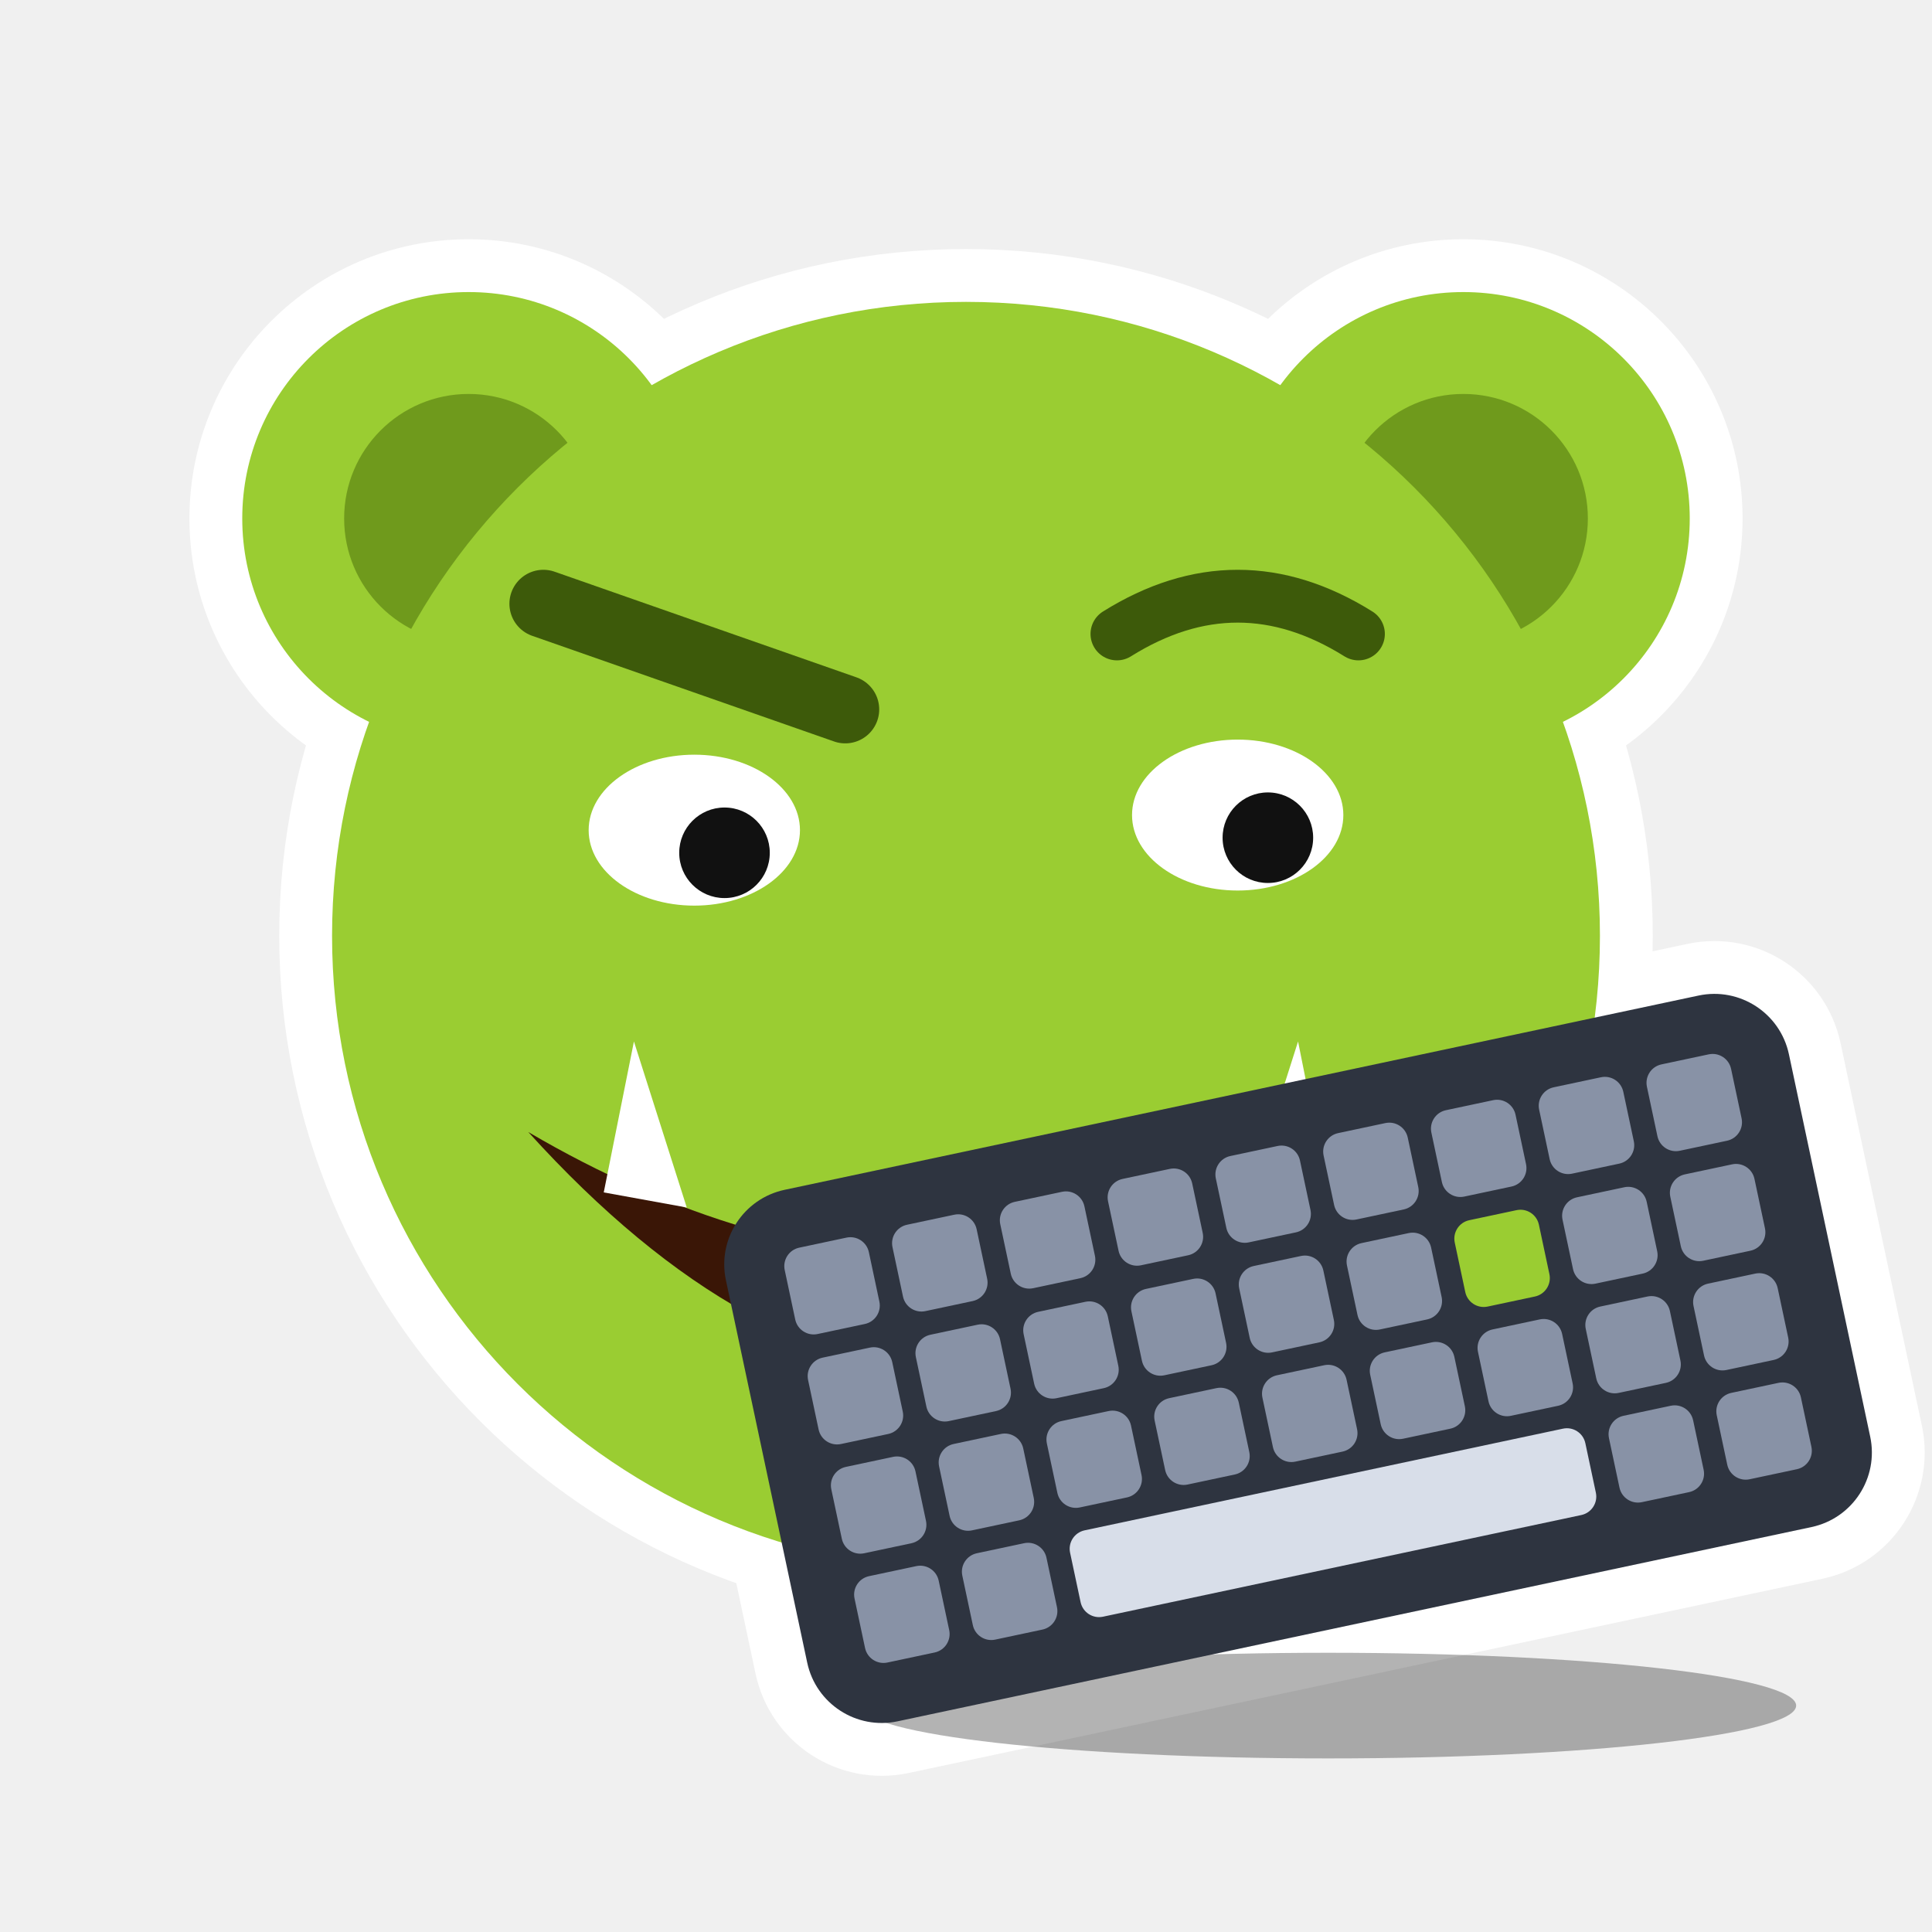
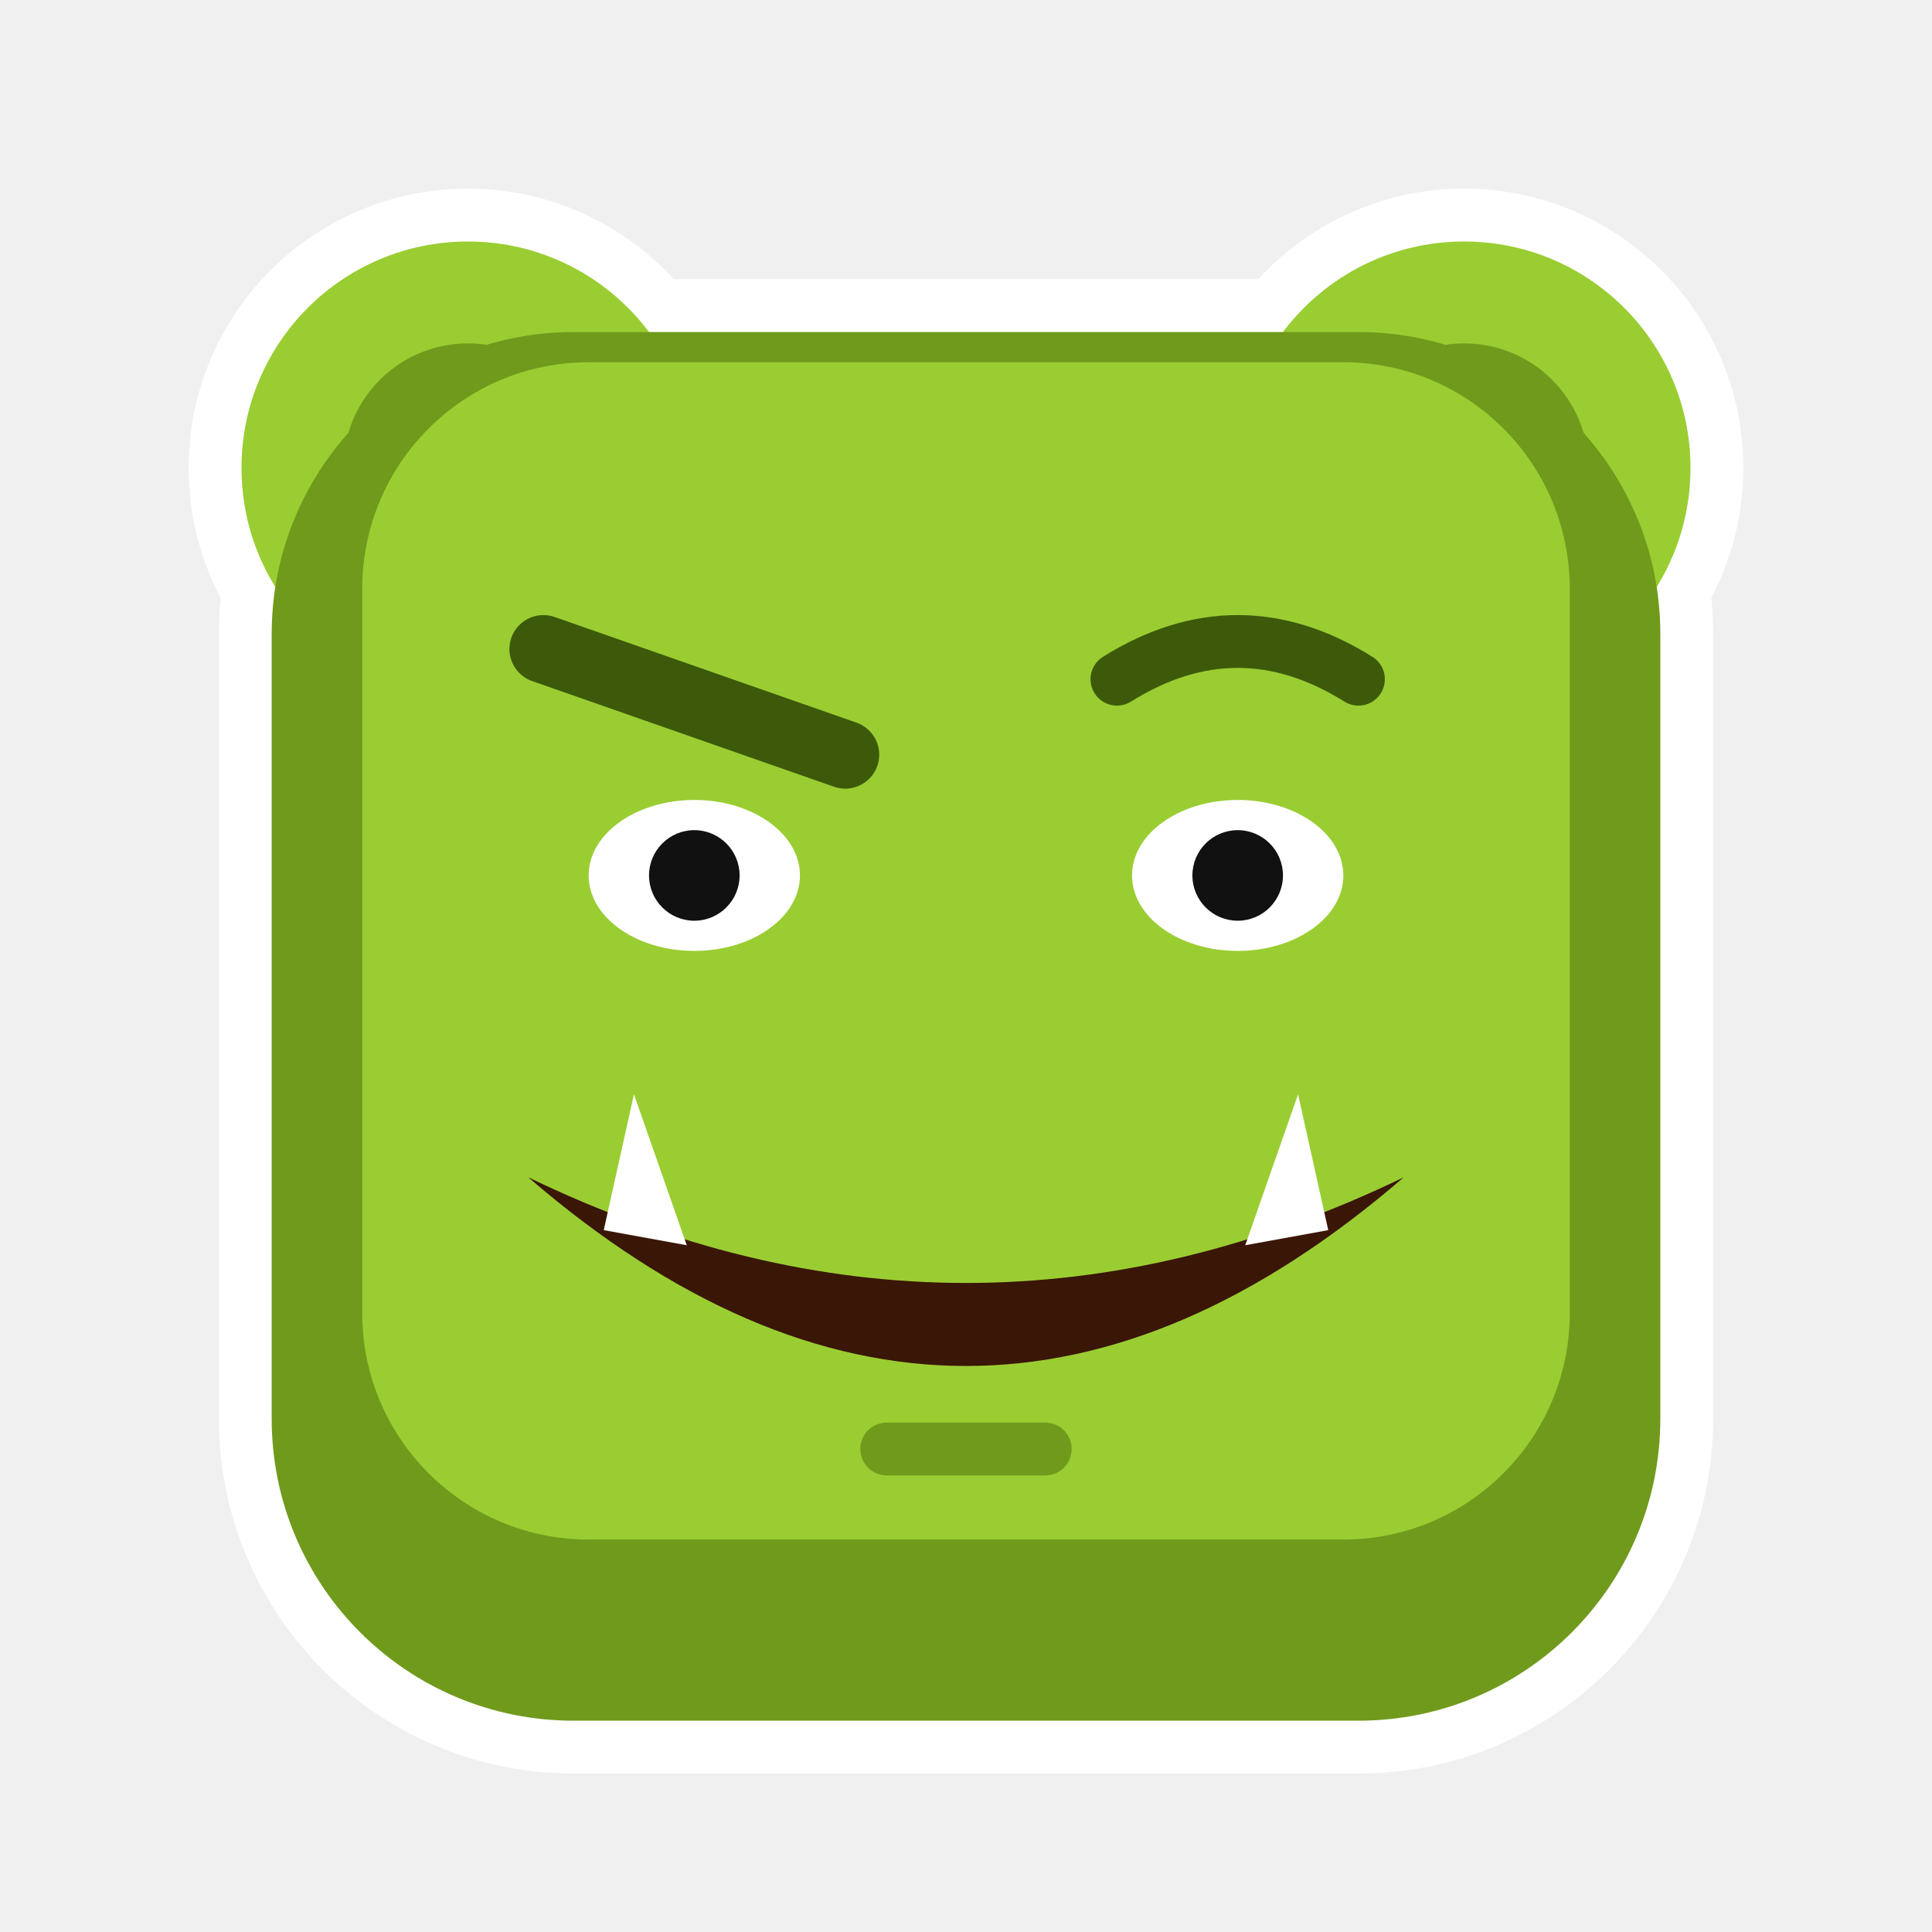
<svg xmlns="http://www.w3.org/2000/svg" viewBox="0 0 256 256">
  <g stroke="#fff" stroke-width="14" stroke-linejoin="round" fill="#fff">
-     <circle cx="128" cy="124" r="84" />
-     <circle cx="62.1" cy="68.7" r="30" />
-     <circle cx="193.9" cy="68.7" r="30" />
-     <rect x="100" y="144" width="144" height="72" rx="10.1" transform="rotate(-12 172 180)" />
+     <circle cx="62" cy="62" r="30" />
+     <circle cx="194" cy="62" r="30" />
+     <rect x="36" y="44" width="184" height="184" rx="40" />
  </g>
-   <circle cx="62.1" cy="68.7" r="30" fill="#9acd32" />
-   <circle cx="62.1" cy="68.7" r="16.5" fill="#6f9a1c" />
-   <circle cx="193.9" cy="68.7" r="30" fill="#9acd32" />
-   <circle cx="193.9" cy="68.7" r="16.5" fill="#6f9a1c" />
-   <circle cx="128" cy="124" r="84" fill="#9acd32" />
-   <path d="M72 80l40 14" stroke="#3d5a0a" stroke-width="9" stroke-linecap="round" />
-   <ellipse cx="92" cy="110" rx="14" ry="10" fill="#fff" />
-   <circle cx="96" cy="113" r="6" fill="#111" />
-   <ellipse cx="164" cy="108" rx="14" ry="10" fill="#fff" />
-   <circle cx="168" cy="111" r="6" fill="#111" />
-   <path d="M148 84q16-10 32 0" stroke="#3d5a0a" stroke-width="7" fill="none" stroke-linecap="round" />
-   <path d="M70 150q58 64 116 0q-58 34-116 0z" fill="#3a1606" />
-   <path d="M80 158l4-20 7 22z M176 158l-4-20-7 22z" fill="#fff" />
-   <ellipse cx="176" cy="226" rx="62" ry="7" fill="#000" opacity=".3" />
-   <g transform="rotate(-12 172.0 180.0)">
-     <rect x="100" y="144" width="144" height="72" rx="10.1" fill="#2e3440" />
-     <rect x="107.9" y="151.9" width="11.4" height="11.7" rx="2.5" fill="#8892a6" />
-     <rect x="122.5" y="151.9" width="11.4" height="11.7" rx="2.5" fill="#8892a6" />
-     <rect x="137.1" y="151.9" width="11.4" height="11.7" rx="2.5" fill="#8892a6" />
-     <rect x="151.7" y="151.9" width="11.4" height="11.7" rx="2.5" fill="#8892a6" />
-     <rect x="166.3" y="151.9" width="11.4" height="11.7" rx="2.5" fill="#8892a6" />
-     <rect x="180.9" y="151.9" width="11.4" height="11.7" rx="2.5" fill="#8892a6" />
-     <rect x="195.5" y="151.9" width="11.4" height="11.7" rx="2.5" fill="#8892a6" />
-     <rect x="210.1" y="151.9" width="11.4" height="11.7" rx="2.5" fill="#8892a6" />
-     <rect x="224.7" y="151.9" width="11.4" height="11.7" rx="2.5" fill="#8892a6" />
-     <rect x="107.9" y="166.8" width="11.4" height="11.7" rx="2.5" fill="#8892a6" />
-     <rect x="122.5" y="166.8" width="11.4" height="11.7" rx="2.5" fill="#8892a6" />
-     <rect x="137.1" y="166.8" width="11.4" height="11.7" rx="2.5" fill="#8892a6" />
-     <rect x="151.7" y="166.8" width="11.4" height="11.7" rx="2.5" fill="#8892a6" />
-     <rect x="166.3" y="166.8" width="11.4" height="11.7" rx="2.5" fill="#8892a6" />
-     <rect x="180.9" y="166.8" width="11.4" height="11.7" rx="2.5" fill="#8892a6" />
-     <rect x="195.5" y="166.8" width="11.4" height="11.7" rx="2.5" fill="#9acd32" />
-     <rect x="210.1" y="166.8" width="11.4" height="11.7" rx="2.5" fill="#8892a6" />
-     <rect x="224.7" y="166.8" width="11.4" height="11.7" rx="2.5" fill="#8892a6" />
-     <rect x="107.9" y="181.6" width="11.4" height="11.7" rx="2.5" fill="#8892a6" />
-     <rect x="122.5" y="181.6" width="11.4" height="11.7" rx="2.5" fill="#8892a6" />
-     <rect x="137.1" y="181.6" width="11.4" height="11.7" rx="2.5" fill="#8892a6" />
-     <rect x="151.7" y="181.6" width="11.4" height="11.7" rx="2.5" fill="#8892a6" />
-     <rect x="166.3" y="181.6" width="11.4" height="11.7" rx="2.5" fill="#8892a6" />
-     <rect x="180.9" y="181.6" width="11.4" height="11.7" rx="2.5" fill="#8892a6" />
-     <rect x="195.5" y="181.6" width="11.4" height="11.7" rx="2.5" fill="#8892a6" />
-     <rect x="210.1" y="181.6" width="11.4" height="11.7" rx="2.5" fill="#8892a6" />
-     <rect x="224.7" y="181.6" width="11.4" height="11.7" rx="2.5" fill="#8892a6" />
-     <rect x="107.9" y="196.4" width="11.4" height="11.7" rx="2.5" fill="#8892a6" />
-     <rect x="122.5" y="196.4" width="11.4" height="11.7" rx="2.5" fill="#8892a6" />
-     <rect x="210.1" y="196.4" width="11.4" height="11.7" rx="2.5" fill="#8892a6" />
-     <rect x="224.7" y="196.4" width="11.4" height="11.7" rx="2.5" fill="#8892a6" />
-     <rect x="137.1" y="196.4" width="69.8" height="11.7" rx="2.5" fill="#d8dee9" />
+   <circle cx="62" cy="62" r="30" fill="#9acd32" />
+   <circle cx="62" cy="62" r="16.5" fill="#6f9a1c" />
+   <circle cx="194" cy="62" r="30" fill="#9acd32" />
+   <circle cx="194" cy="62" r="16.5" fill="#6f9a1c" />
+   <rect x="36" y="44" width="184" height="184" rx="40" fill="#6f9a1c" />
+   <rect x="48" y="48" width="160" height="156" rx="30" fill="#9acd32" />
+   <g transform="translate(0 6)">
+     <path d="M72 80l40 14" stroke="#3d5a0a" stroke-width="9" stroke-linecap="round" />
+     <ellipse cx="92" cy="110" rx="14" ry="10" fill="#fff" />
+     <circle cx="92" cy="110" r="6" fill="#111" />
+     <ellipse cx="164" cy="110" rx="14" ry="10" fill="#fff" />
+     <circle cx="164" cy="110" r="6" fill="#111" />
+     <path d="M148 84q16-10 32 0" stroke="#3d5a0a" stroke-width="7" fill="none" stroke-linecap="round" />
+     <path d="M70 150q58 50 116 0q-58 28-116 0z" fill="#3a1606" />
+     <path d="M80 157l4-18 7 20z M176 157l-4-18-7 20z" fill="#fff" />
  </g>
+   <rect x="114.0" y="188.5" width="28.0" height="7.0" rx="3.5" fill="#6f9a1c" />
</svg>
